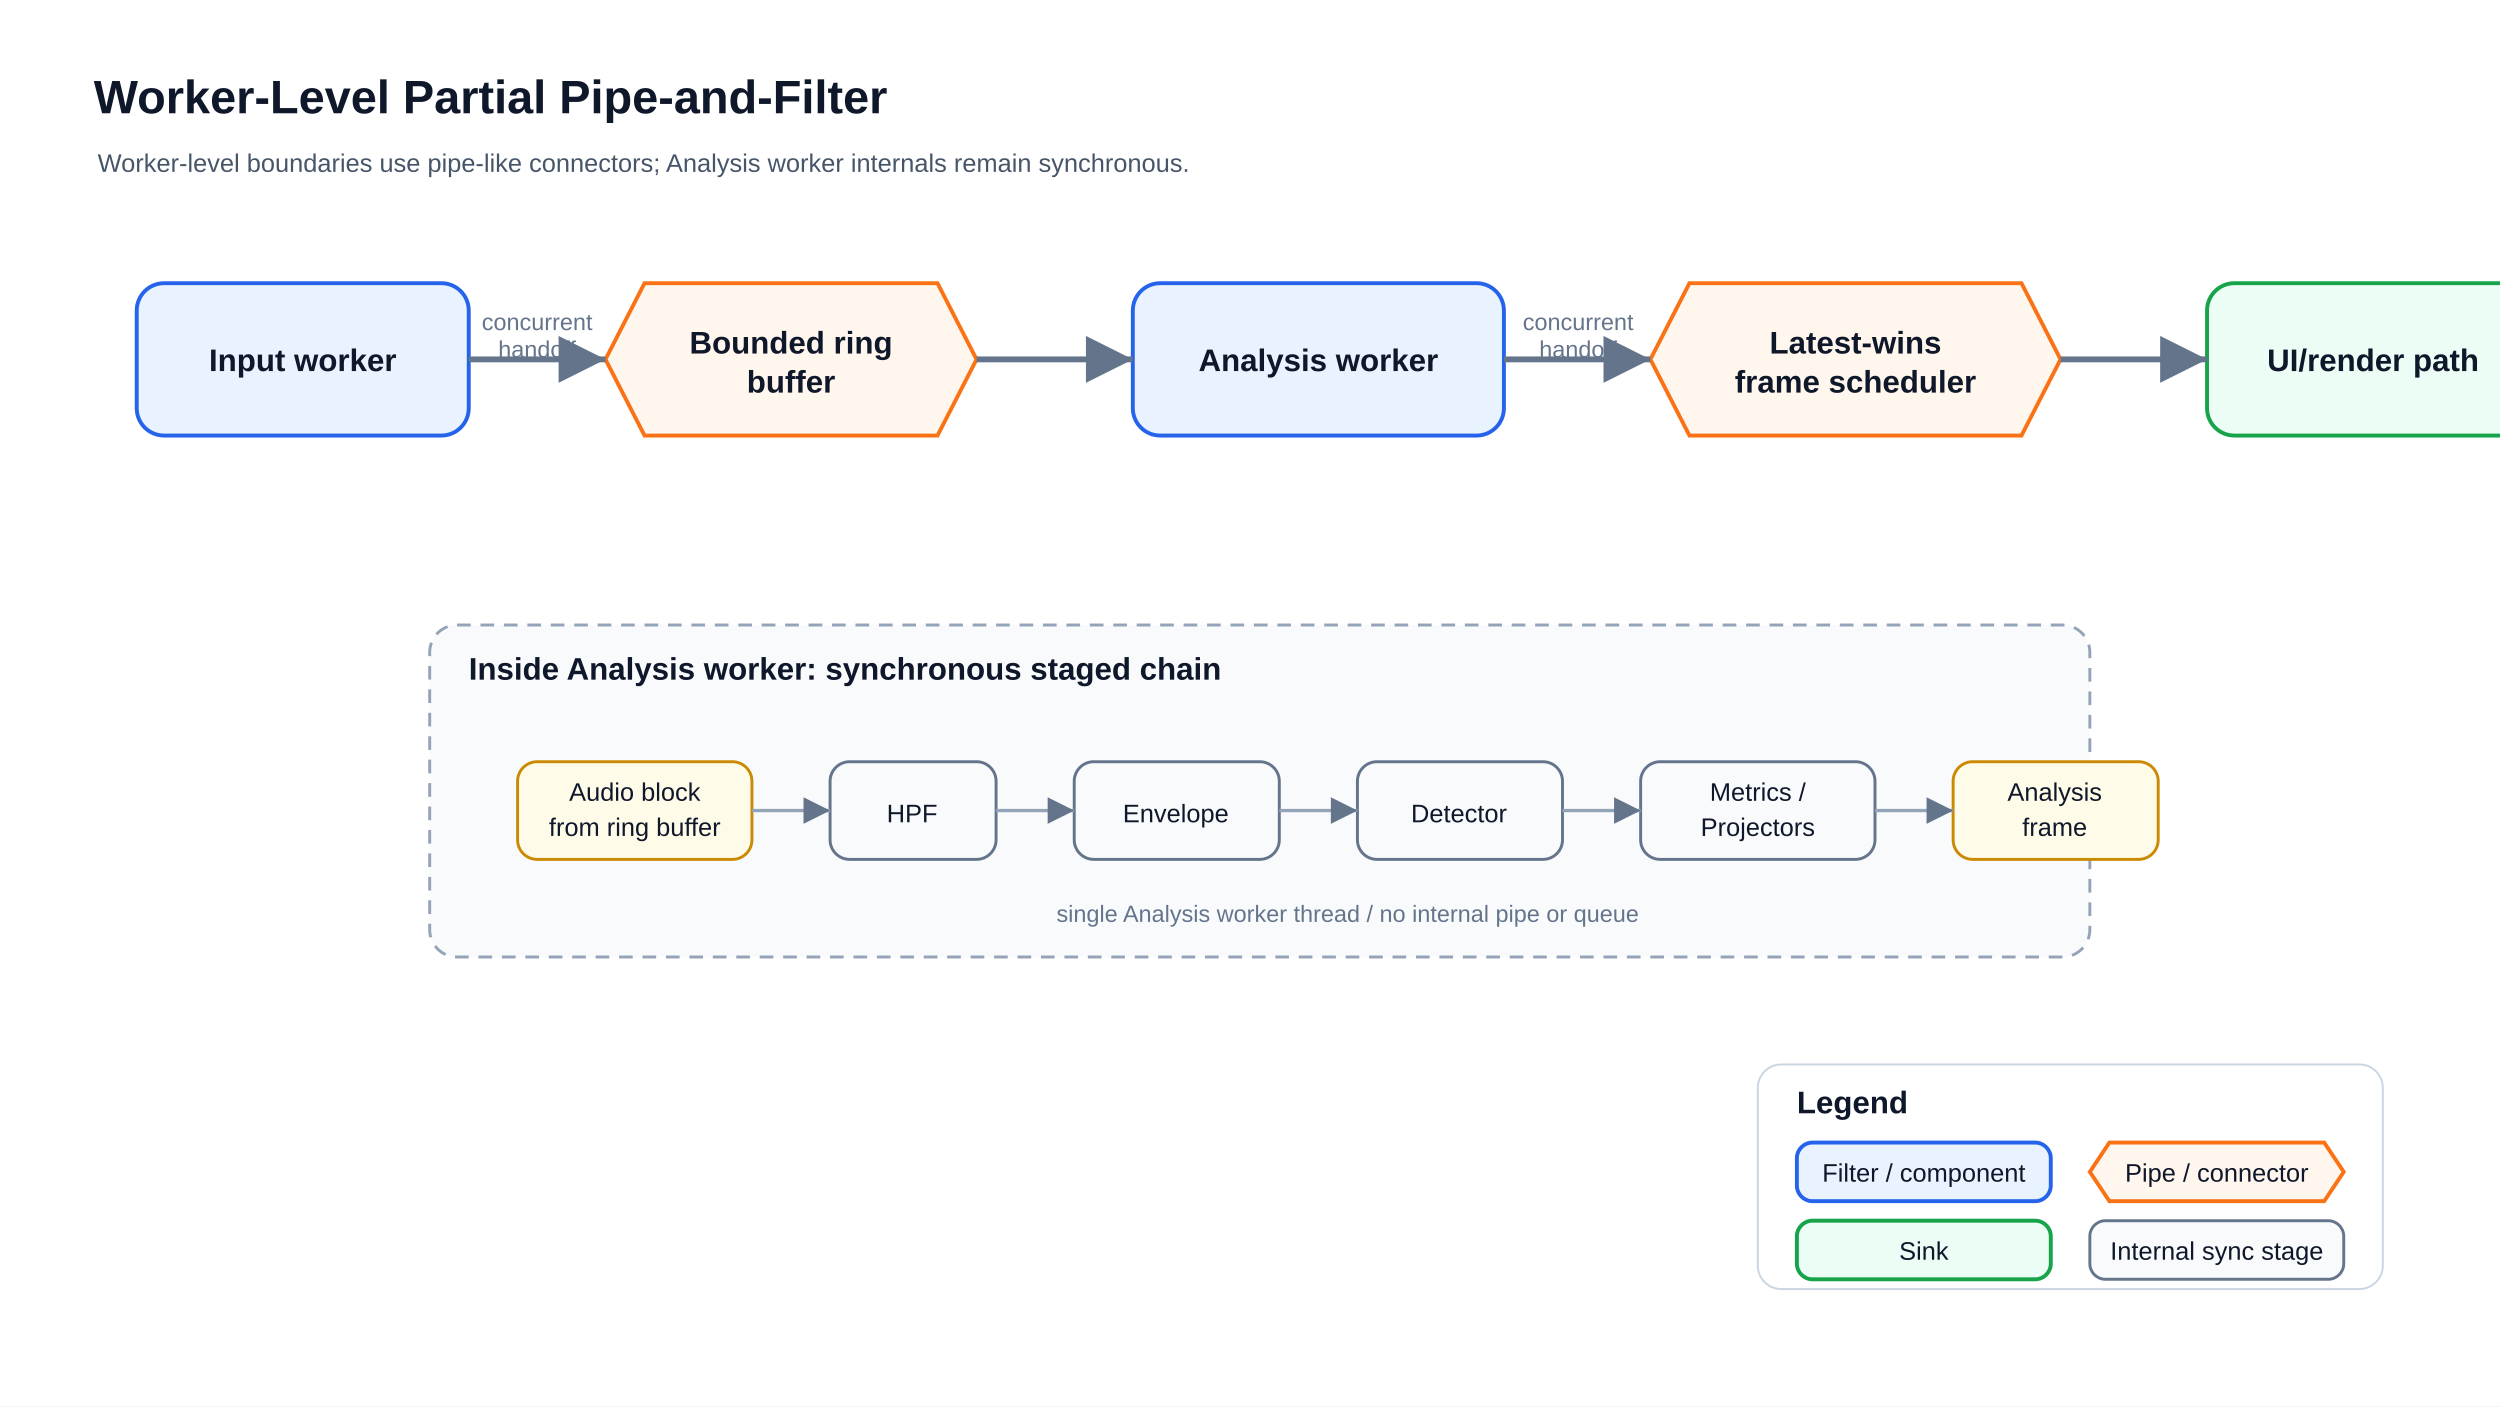
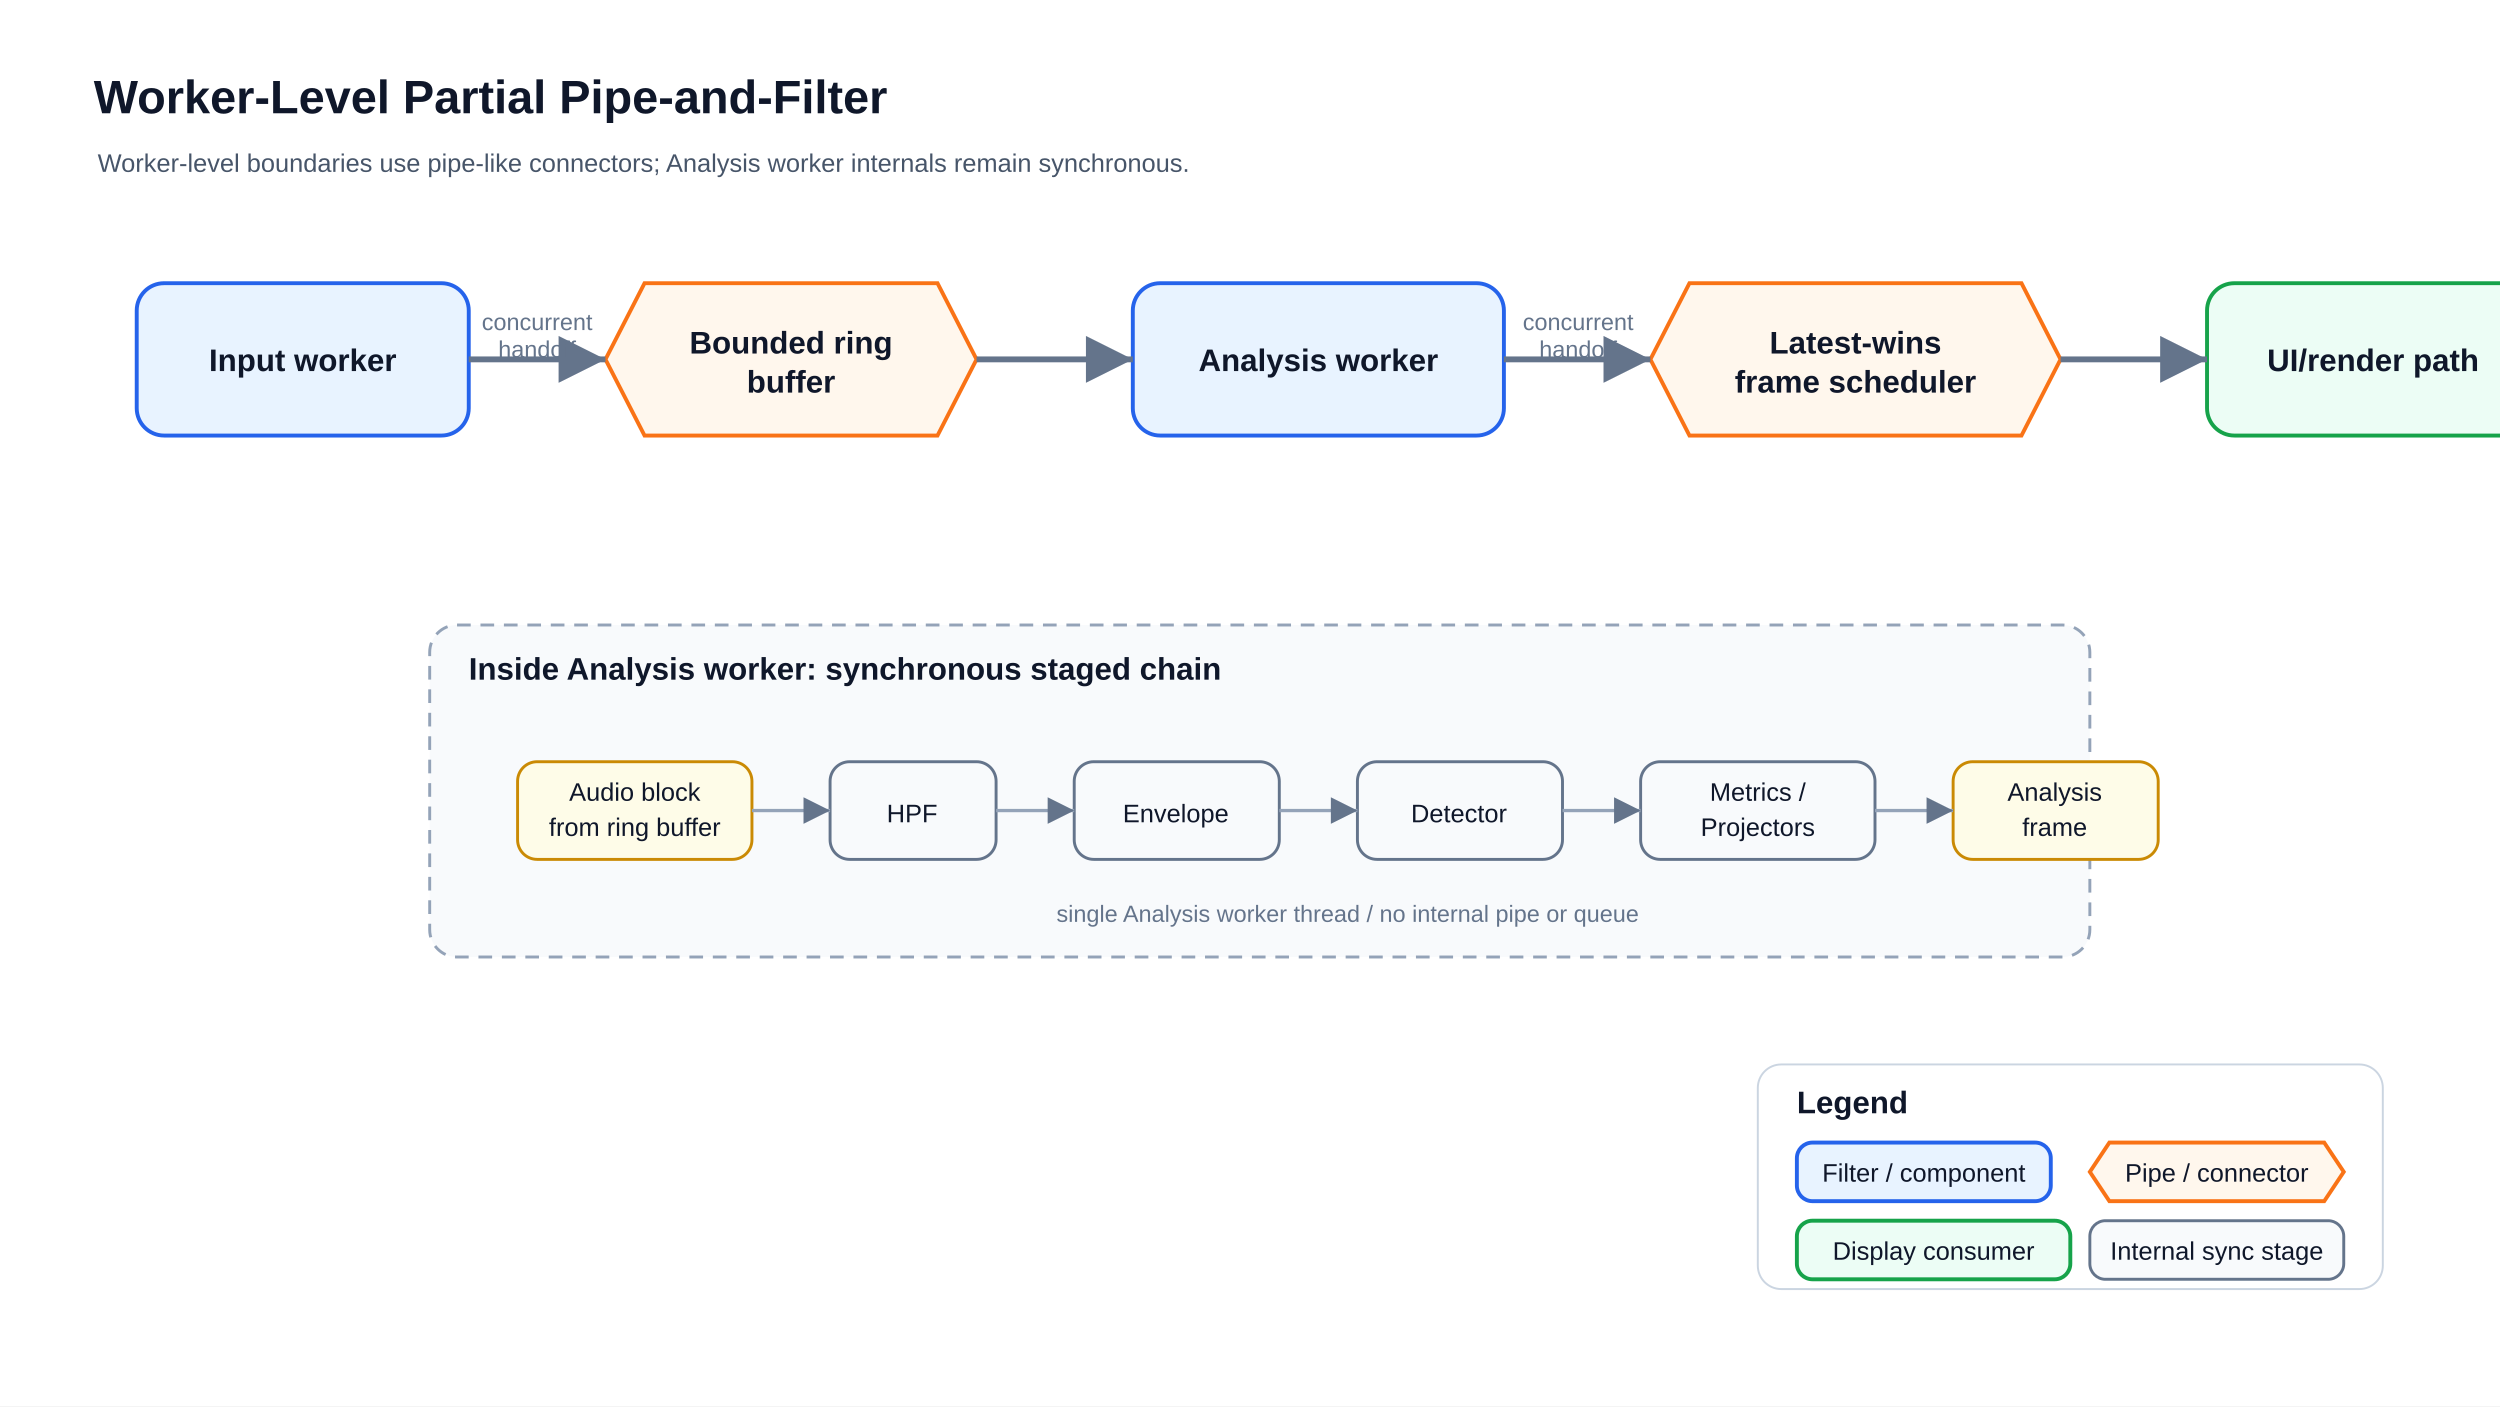
<svg xmlns="http://www.w3.org/2000/svg" width="1280" height="720" viewBox="0 0 1280 720" role="img" aria-labelledby="title desc">
  <defs>
    <marker id="arrow" markerWidth="12" markerHeight="12" refX="10" refY="6" orient="auto" markerUnits="strokeWidth">
      <path d="M2,2 L10,6 L2,10 Z" fill="#64748b" />
    </marker>
    <style>
-       .title{font:700 24px Arial,sans-serif;fill:#0f172a}.sub{font:13px Arial,sans-serif;fill:#475569}.label{font:700 16px Arial,sans-serif;fill:#0f172a}.small{font:12px Arial,sans-serif;fill:#64748b}.boxText{font:13px Arial,sans-serif;fill:#0f172a}.filter{fill:#e8f3ff;stroke:#2563eb;stroke-width:2}.pipe{fill:#fff7ed;stroke:#f97316;stroke-width:2}.sink{fill:#ecfdf5;stroke:#16a34a;stroke-width:2}.stage{fill:#f8fafc;stroke:#64748b;stroke-width:1.5}.boundary{fill:#fefce8;stroke:#ca8a04;stroke-width:1.5}.line{stroke:#64748b;stroke-width:3;fill:none;marker-end:url(#arrow)}.thin{stroke:#94a3b8;stroke-width:1.7;fill:none;marker-end:url(#arrow)}
+       .title{font:700 24px Arial,sans-serif;fill:#0f172a}.sub{font:13px Arial,sans-serif;fill:#475569}.label{font:700 16px Arial,sans-serif;fill:#0f172a}.small{font:12px Arial,sans-serif;fill:#64748b}.boxText{font:13px Arial,sans-serif;fill:#0f172a}.filter{fill:#e8f3ff;stroke:#2563eb;stroke-width:2}.pipe{fill:#fff7ed;stroke:#f97316;stroke-width:2}.consumer{fill:#ecfdf5;stroke:#16a34a;stroke-width:2}.stage{fill:#f8fafc;stroke:#64748b;stroke-width:1.5}.boundary{fill:#fefce8;stroke:#ca8a04;stroke-width:1.5}.line{stroke:#64748b;stroke-width:3;fill:none;marker-end:url(#arrow)}.thin{stroke:#94a3b8;stroke-width:1.7;fill:none;marker-end:url(#arrow)}
    </style>
  </defs>
  <rect width="1280" height="720" fill="#ffffff" />
  <text x="48" y="58" class="title">Worker-Level Partial Pipe-and-Filter</text>
  <text x="50" y="88" class="sub">Worker-level boundaries use pipe-like connectors; Analysis worker internals remain synchronous.</text>
  <rect x="70" y="145" width="170" height="78" rx="14" class="filter" />
  <text x="155" y="190" class="label" text-anchor="middle">Input worker</text>
  <polygon points="330,145 480,145 500,184 480,223 330,223 310,184" class="pipe" />
  <text x="405" y="181" class="label" text-anchor="middle">Bounded ring</text>
  <text x="405" y="201" class="label" text-anchor="middle">buffer</text>
  <rect x="580" y="145" width="190" height="78" rx="14" class="filter" />
  <text x="675" y="190" class="label" text-anchor="middle">Analysis worker</text>
  <polygon points="865,145 1035,145 1055,184 1035,223 865,223 845,184" class="pipe" />
  <text x="950" y="181" class="label" text-anchor="middle">Latest-wins</text>
  <text x="950" y="201" class="label" text-anchor="middle">frame scheduler</text>
-   <rect x="1130" y="145" width="170" height="78" rx="14" class="sink" />
+   <rect x="1130" y="145" width="170" height="78" rx="14" class="consumer" />
  <text x="1215" y="190" class="label" text-anchor="middle">UI/render path</text>
  <path d="M240 184 H310" class="line" />
  <text x="275" y="169" class="small" text-anchor="middle">concurrent</text>
  <text x="275" y="183" class="small" text-anchor="middle">handoff</text>
  <path d="M500 184 H580" class="line" />
  <path d="M770 184 H845" class="line" />
  <text x="808" y="169" class="small" text-anchor="middle">concurrent</text>
  <text x="808" y="183" class="small" text-anchor="middle">handoff</text>
  <path d="M1055 184 H1130" class="line" />
  <rect x="220" y="320" width="850" height="170" rx="14" fill="#f8fafc" stroke="#94a3b8" stroke-width="1.5" stroke-dasharray="7 5" />
  <text x="240" y="348" class="label">Inside Analysis worker: synchronous staged chain</text>
  <rect x="265" y="390" width="120" height="50" rx="10" class="boundary" />
  <text x="325" y="410" class="boxText" text-anchor="middle">Audio block</text>
  <text x="325" y="428" class="boxText" text-anchor="middle">from ring buffer</text>
  <rect x="425" y="390" width="85" height="50" rx="10" class="stage" />
  <text x="467" y="421" class="boxText" text-anchor="middle">HPF</text>
  <rect x="550" y="390" width="105" height="50" rx="10" class="stage" />
  <text x="602" y="421" class="boxText" text-anchor="middle">Envelope</text>
  <rect x="695" y="390" width="105" height="50" rx="10" class="stage" />
  <text x="747" y="421" class="boxText" text-anchor="middle">Detector</text>
  <rect x="840" y="390" width="120" height="50" rx="10" class="stage" />
  <text x="900" y="410" class="boxText" text-anchor="middle">Metrics /</text>
  <text x="900" y="428" class="boxText" text-anchor="middle">Projectors</text>
  <rect x="1000" y="390" width="105" height="50" rx="10" class="boundary" />
  <text x="1052" y="410" class="boxText" text-anchor="middle">Analysis</text>
  <text x="1052" y="428" class="boxText" text-anchor="middle">frame</text>
  <path d="M385 415 H425" class="thin" />
  <path d="M510 415 H550" class="thin" />
  <path d="M655 415 H695" class="thin" />
  <path d="M800 415 H840" class="thin" />
  <path d="M960 415 H1000" class="thin" />
  <text x="690" y="472" class="small" text-anchor="middle">single Analysis worker thread / no internal pipe or queue</text>
  <rect x="900" y="545" width="320" height="115" rx="12" fill="#fff" stroke="#cbd5e1" />
  <text x="920" y="570" class="label">Legend</text>
  <rect x="920" y="585" width="130" height="30" rx="8" class="filter" />
  <text x="985" y="605" class="boxText" text-anchor="middle">Filter / component</text>
  <polygon points="1080,585 1190,585 1200,600 1190,615 1080,615 1070,600" class="pipe" />
  <text x="1135" y="605" class="boxText" text-anchor="middle">Pipe / connector</text>
-   <rect x="920" y="625" width="130" height="30" rx="8" class="sink" />
-   <text x="985" y="645" class="boxText" text-anchor="middle">Sink</text>
+   <rect x="920" y="625" width="140" height="30" rx="8" class="consumer" />
+   <text x="990" y="645" class="boxText" text-anchor="middle">Display consumer</text>
  <rect x="1070" y="625" width="130" height="30" rx="8" class="stage" />
  <text x="1135" y="645" class="boxText" text-anchor="middle">Internal sync stage</text>
</svg>
